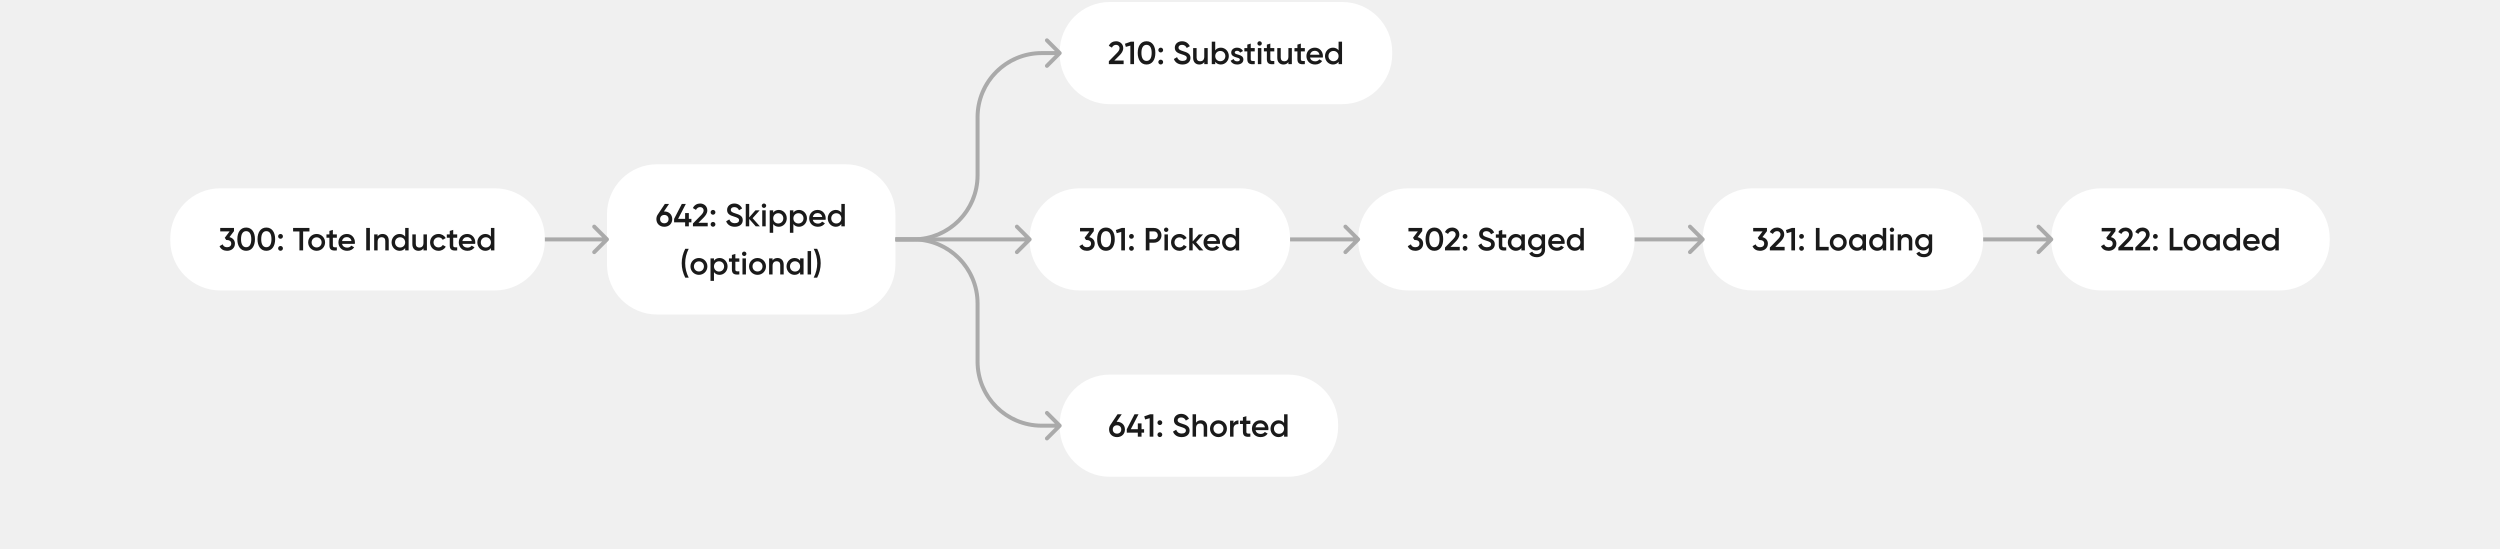
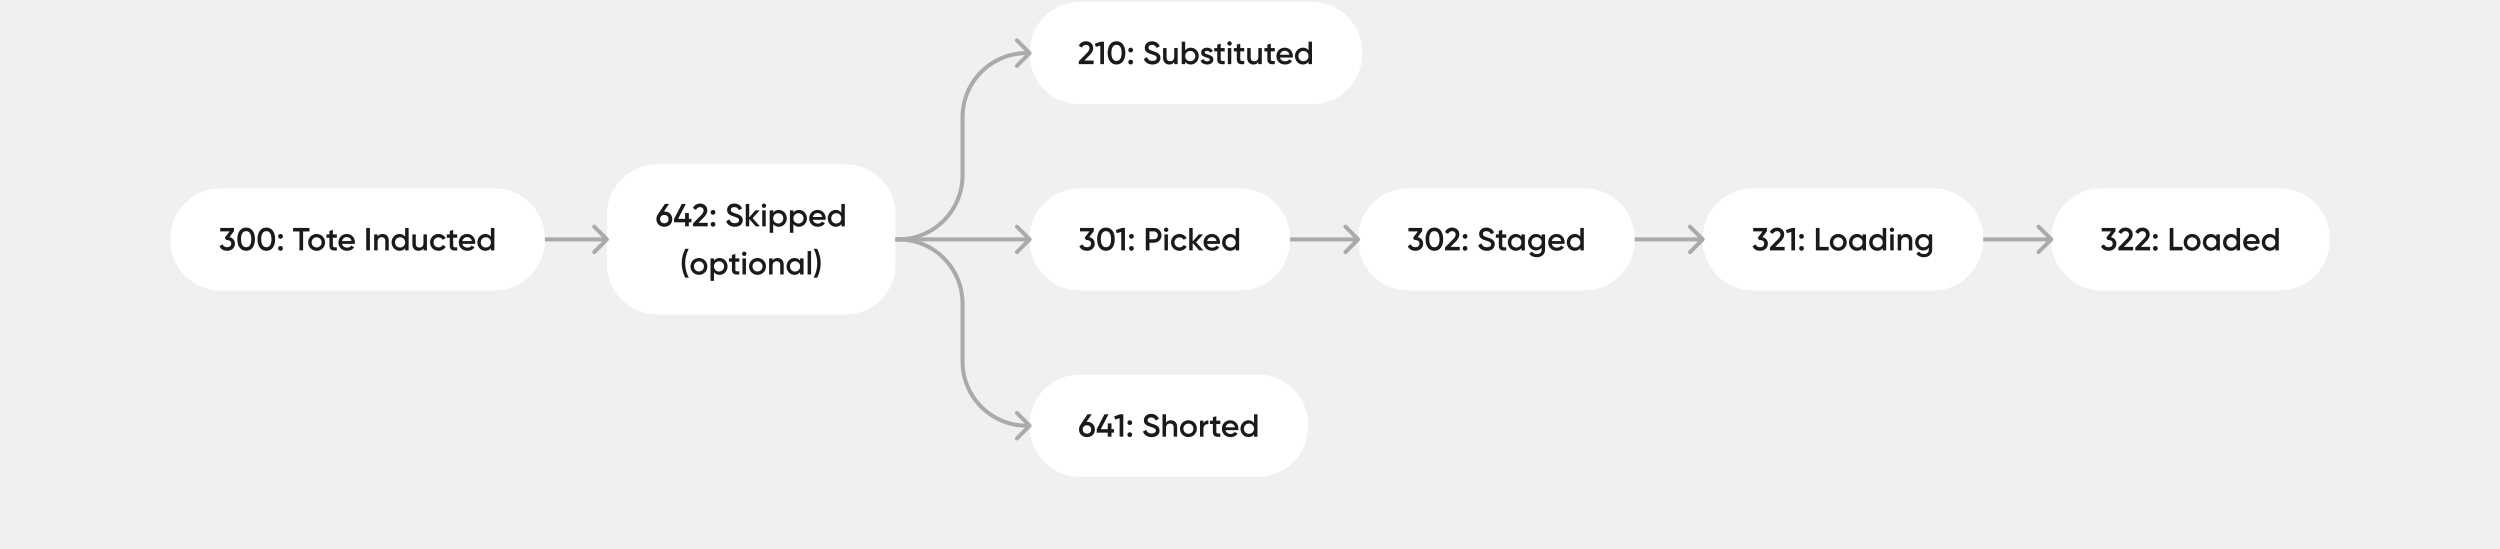
<svg xmlns="http://www.w3.org/2000/svg" width="1248" height="274" fill="none">
  <path d="M85 119c0-13.807 11.193-25 25-25h137c13.807 0 25 11.193 25 25v1c0 13.807-11.193 25-25 25H110c-13.807 0-25-11.193-25-25v-1z" fill="#fff" />
  <path d="M114.539 118.376l2.272-3.008V113.8h-6.88v1.728h4.688l-2.416 3.184.736 1.104h.416c1.264 0 2.08.672 2.08 1.792s-.816 1.808-2.08 1.808c-1.12 0-1.872-.496-2.192-1.44l-1.568.912c.624 1.568 2.112 2.32 3.76 2.32 2.064 0 3.92-1.248 3.92-3.6 0-1.744-1.2-2.864-2.736-3.232zm8.337 6.832c2.816 0 4.4-2.352 4.4-5.808s-1.584-5.808-4.4-5.808c-2.816 0-4.4 2.352-4.4 5.808s1.584 5.808 4.4 5.808zm0-1.792c-1.648 0-2.56-1.44-2.56-4.016s.912-4.016 2.56-4.016c1.664 0 2.56 1.44 2.56 4.016s-.896 4.016-2.56 4.016zm10.078 1.792c2.816 0 4.4-2.352 4.4-5.808s-1.584-5.808-4.4-5.808c-2.816 0-4.4 2.352-4.4 5.808s1.584 5.808 4.4 5.808zm0-1.792c-1.648 0-2.56-1.44-2.56-4.016s.912-4.016 2.56-4.016c1.664 0 2.56 1.44 2.56 4.016s-.896 4.016-2.56 4.016zm7.086-4.224c.656 0 1.2-.544 1.2-1.2 0-.672-.544-1.2-1.2-1.2-.672 0-1.2.528-1.2 1.2 0 .656.528 1.2 1.2 1.2zm0 6c.656 0 1.2-.544 1.2-1.2 0-.672-.544-1.2-1.2-1.2-.672 0-1.2.528-1.2 1.2 0 .656.528 1.2 1.2 1.2zm14.43-11.392h-8.16v1.76h3.168V125h1.84v-9.44h3.152v-1.76zm3.587 11.408c2.352 0 4.224-1.84 4.224-4.208 0-2.384-1.872-4.208-4.224-4.208-2.336 0-4.224 1.824-4.224 4.208 0 2.368 1.888 4.208 4.224 4.208zm0-1.68c-1.408 0-2.496-1.072-2.496-2.528s1.088-2.528 2.496-2.528 2.496 1.072 2.496 2.528-1.088 2.528-2.496 2.528zm10.095-4.864V117h-1.984v-2.24l-1.728.512V117h-1.472v1.664h1.472v3.84c0 2.08 1.056 2.816 3.712 2.496v-1.552c-1.312.064-1.984.08-1.984-.944v-3.84h1.984zm2.599 3.072h6.368c.032-.224.064-.48.064-.72 0-2.304-1.632-4.224-4.016-4.224-2.512 0-4.224 1.84-4.224 4.208 0 2.4 1.712 4.208 4.352 4.208 1.568 0 2.768-.656 3.504-1.744l-1.424-.832c-.384.56-1.104.992-2.064.992-1.28 0-2.288-.64-2.56-1.888zm-.016-1.408c.24-1.2 1.12-1.968 2.416-1.968 1.04 0 2.048.592 2.288 1.968h-4.704zm12.08-6.528V125h1.84v-11.2h-1.84zm8.174 2.992c-1.088 0-1.952.4-2.48 1.232V117h-1.728v8h1.728v-4.288c0-1.632.896-2.304 2.032-2.304 1.088 0 1.792.64 1.792 1.856V125h1.728v-4.912c0-2.08-1.28-3.296-3.072-3.296zm11.269-2.992v4.336c-.608-.832-1.552-1.344-2.8-1.344-2.176 0-3.984 1.824-3.984 4.208 0 2.368 1.808 4.208 3.984 4.208 1.248 0 2.192-.512 2.8-1.36V125h1.728v-11.2h-1.728zm-2.528 9.76c-1.44 0-2.528-1.072-2.528-2.56s1.088-2.56 2.528-2.56 2.528 1.072 2.528 2.56-1.088 2.56-2.528 2.56zm11.662-6.56v4.288c0 1.632-.896 2.304-2.032 2.304-1.088 0-1.792-.64-1.792-1.856V117h-1.728v4.912c0 2.08 1.28 3.296 3.072 3.296 1.088 0 1.952-.4 2.48-1.232V125h1.728v-8h-1.728zm7.525 8.208c1.568 0 2.928-.816 3.6-2.08l-1.488-.848c-.384.736-1.168 1.232-2.128 1.232-1.408 0-2.48-1.072-2.48-2.512s1.072-2.512 2.48-2.512c.96 0 1.744.48 2.096 1.232l1.488-.864c-.64-1.248-2-2.064-3.568-2.064-2.416 0-4.224 1.824-4.224 4.208 0 2.368 1.808 4.208 4.224 4.208zm9.313-6.544V117h-1.984v-2.24l-1.728.512V117h-1.472v1.664h1.472v3.84c0 2.08 1.056 2.816 3.712 2.496v-1.552c-1.312.064-1.984.08-1.984-.944v-3.84h1.984zm2.599 3.072h6.368c.032-.224.064-.48.064-.72 0-2.304-1.632-4.224-4.016-4.224-2.512 0-4.224 1.84-4.224 4.208 0 2.4 1.712 4.208 4.352 4.208 1.568 0 2.768-.656 3.504-1.744l-1.424-.832c-.384.56-1.104.992-2.064.992-1.28 0-2.288-.64-2.56-1.888zm-.016-1.408c.24-1.2 1.12-1.968 2.416-1.968 1.04 0 2.048.592 2.288 1.968h-4.704zm14.258-6.528v4.336c-.608-.832-1.552-1.344-2.8-1.344-2.176 0-3.984 1.824-3.984 4.208 0 2.368 1.808 4.208 3.984 4.208 1.248 0 2.192-.512 2.8-1.36V125h1.728v-11.2h-1.728zm-2.528 9.76c-1.44 0-2.528-1.072-2.528-2.56s1.088-2.56 2.528-2.56 2.528 1.072 2.528 2.56-1.088 2.56-2.528 2.56z" fill="#1A1A1A" />
-   <path d="M529 26c0-13.807 11.193-25 25-25h116c13.807 0 25 11.193 25 25v1c0 13.807-11.193 25-25 25H554c-13.807 0-25-11.193-25-25v-1z" fill="#fff" />
-   <path d="M553.543 32h7.376v-1.776h-4.64l2.528-2.528c1.072-1.088 1.904-2.256 1.904-3.648 0-2.224-1.744-3.456-3.584-3.456-1.488 0-2.896.736-3.616 2.272l1.552.912c.432-.896 1.152-1.392 2.08-1.392.96 0 1.728.608 1.728 1.728 0 .848-.624 1.664-1.424 2.464l-3.904 3.984V32zm10.968-11.2l-2.944 1.04.448 1.568 2.256-.64V32h1.84V20.8h-1.6zm7.842 11.408c2.816 0 4.4-2.352 4.4-5.808s-1.584-5.808-4.4-5.808c-2.816 0-4.4 2.352-4.4 5.808s1.584 5.808 4.4 5.808zm0-1.792c-1.648 0-2.56-1.44-2.56-4.016s.912-4.016 2.56-4.016c1.664 0 2.56 1.44 2.56 4.016s-.896 4.016-2.56 4.016zm7.086-4.224c.656 0 1.2-.544 1.2-1.2 0-.672-.544-1.2-1.2-1.2-.672 0-1.2.528-1.2 1.2 0 .656.528 1.2 1.2 1.2zm0 6c.656 0 1.2-.544 1.2-1.2 0-.672-.544-1.2-1.2-1.2-.672 0-1.2.528-1.2 1.2 0 .656.528 1.2 1.2 1.2zm10.878.016c2.336 0 3.968-1.248 3.968-3.296 0-2.224-1.872-2.8-3.728-3.392-1.632-.512-2.256-.88-2.256-1.744 0-.848.688-1.392 1.76-1.392 1.248 0 1.952.672 2.352 1.568l1.552-.896c-.704-1.488-2.064-2.464-3.904-2.464-1.888 0-3.6 1.168-3.6 3.232 0 2.112 1.696 2.752 3.44 3.28 1.664.512 2.544.848 2.544 1.84 0 .816-.624 1.472-2.08 1.472-1.52 0-2.384-.752-2.784-1.888l-1.584.928c.592 1.664 2.112 2.752 4.32 2.752zM601.166 24v4.288c0 1.632-.896 2.304-2.032 2.304-1.088 0-1.792-.64-1.792-1.856V24h-1.728v4.912c0 2.08 1.28 3.296 3.072 3.296 1.088 0 1.952-.4 2.48-1.232V32h1.728v-8h-1.728zm8.276-.208c-1.248 0-2.192.512-2.8 1.344V20.8h-1.728V32h1.728v-1.152c.608.848 1.552 1.36 2.8 1.36 2.176 0 3.984-1.84 3.984-4.208 0-2.384-1.808-4.208-3.984-4.208zm-.272 6.768c-1.44 0-2.528-1.072-2.528-2.56s1.088-2.56 2.528-2.56 2.528 1.072 2.528 2.56-1.088 2.56-2.528 2.56zm7.218-4.352c0-.576.544-.848 1.168-.848.656 0 1.216.288 1.504.912l1.456-.816c-.56-1.056-1.648-1.664-2.96-1.664-1.632 0-2.928.944-2.928 2.448 0 2.864 4.304 2.064 4.304 3.488 0 .64-.592.896-1.36.896-.88 0-1.52-.432-1.776-1.152l-1.488.864c.512 1.152 1.664 1.872 3.264 1.872 1.728 0 3.12-.864 3.12-2.464 0-2.96-4.304-2.08-4.304-3.536zm9.975-.544V24h-1.984v-2.24l-1.728.512V24h-1.472v1.664h1.472v3.84c0 2.08 1.056 2.816 3.712 2.496v-1.552c-1.312.064-1.984.08-1.984-.944v-3.84h1.984zm2.431-2.864c.608 0 1.104-.512 1.104-1.104 0-.608-.496-1.104-1.104-1.104-.608 0-1.104.496-1.104 1.104 0 .592.496 1.104 1.104 1.104zm-.864 9.2h1.728v-8h-1.728v8zm8.198-6.336V24h-1.984v-2.24l-1.728.512V24h-1.472v1.664h1.472v3.84c0 2.08 1.056 2.816 3.712 2.496v-1.552c-1.312.064-1.984.08-1.984-.944v-3.84h1.984zM643.166 24v4.288c0 1.632-.896 2.304-2.032 2.304-1.088 0-1.792-.64-1.792-1.856V24h-1.728v4.912c0 2.08 1.28 3.296 3.072 3.296 1.088 0 1.952-.4 2.48-1.232V32h1.728v-8h-1.728zm8.212 1.664V24h-1.984v-2.24l-1.728.512V24h-1.472v1.664h1.472v3.84c0 2.08 1.056 2.816 3.712 2.496v-1.552c-1.312.064-1.984.08-1.984-.944v-3.84h1.984zm2.599 3.072h6.368c.032-.224.064-.48.064-.72 0-2.304-1.632-4.224-4.016-4.224-2.512 0-4.224 1.84-4.224 4.208 0 2.4 1.712 4.208 4.352 4.208 1.568 0 2.768-.656 3.504-1.744l-1.424-.832c-.384.56-1.104.992-2.064.992-1.28 0-2.288-.64-2.56-1.888zm-.016-1.408c.24-1.2 1.12-1.968 2.416-1.968 1.04 0 2.048.592 2.288 1.968h-4.704zm14.258-6.528v4.336c-.608-.832-1.552-1.344-2.8-1.344-2.176 0-3.984 1.824-3.984 4.208 0 2.368 1.808 4.208 3.984 4.208 1.248 0 2.192-.512 2.8-1.36V32h1.728V20.8h-1.728zm-2.528 9.76c-1.44 0-2.528-1.072-2.528-2.56s1.088-2.56 2.528-2.56 2.528 1.072 2.528 2.56-1.088 2.56-2.528 2.56z" fill="#1A1A1A" />
+   <path d="M514 26c0-13.807 11.193-25 25-25h116c13.807 0 25 11.193 25 25v1c0 13.807-11.193 25-25 25H539c-13.807 0-25-11.193-25-25v-1z" fill="#fff" />
+   <path d="M538.543 32h7.376v-1.776h-4.64l2.528-2.528c1.072-1.088 1.904-2.256 1.904-3.648 0-2.224-1.744-3.456-3.584-3.456-1.488 0-2.896.736-3.616 2.272l1.552.912c.432-.896 1.152-1.392 2.08-1.392.96 0 1.728.608 1.728 1.728 0 .848-.624 1.664-1.424 2.464l-3.904 3.984V32zm10.968-11.2l-2.944 1.04.448 1.568 2.256-.64V32h1.84V20.8h-1.6zm7.842 11.408c2.816 0 4.4-2.352 4.4-5.808s-1.584-5.808-4.4-5.808c-2.816 0-4.4 2.352-4.4 5.808s1.584 5.808 4.4 5.808zm0-1.792c-1.648 0-2.56-1.44-2.56-4.016s.912-4.016 2.56-4.016c1.664 0 2.56 1.44 2.56 4.016s-.896 4.016-2.56 4.016zm7.086-4.224c.656 0 1.2-.544 1.2-1.2 0-.672-.544-1.2-1.2-1.2-.672 0-1.2.528-1.2 1.2 0 .656.528 1.2 1.2 1.2zm0 6c.656 0 1.2-.544 1.2-1.2 0-.672-.544-1.2-1.2-1.2-.672 0-1.2.528-1.2 1.2 0 .656.528 1.2 1.2 1.2zm10.878.016c2.336 0 3.968-1.248 3.968-3.296 0-2.224-1.872-2.8-3.728-3.392-1.632-.512-2.256-.88-2.256-1.744 0-.848.688-1.392 1.76-1.392 1.248 0 1.952.672 2.352 1.568l1.552-.896c-.704-1.488-2.064-2.464-3.904-2.464-1.888 0-3.6 1.168-3.6 3.232 0 2.112 1.696 2.752 3.44 3.28 1.664.512 2.544.848 2.544 1.84 0 .816-.624 1.472-2.08 1.472-1.52 0-2.384-.752-2.784-1.888l-1.584.928c.592 1.664 2.112 2.752 4.32 2.752zM586.166 24v4.288c0 1.632-.896 2.304-2.032 2.304-1.088 0-1.792-.64-1.792-1.856V24h-1.728v4.912c0 2.08 1.28 3.296 3.072 3.296 1.088 0 1.952-.4 2.48-1.232V32h1.728v-8h-1.728zm8.276-.208c-1.248 0-2.192.512-2.8 1.344V20.8h-1.728V32h1.728v-1.152c.608.848 1.552 1.36 2.8 1.36 2.176 0 3.984-1.84 3.984-4.208 0-2.384-1.808-4.208-3.984-4.208zm-.272 6.768c-1.44 0-2.528-1.072-2.528-2.56s1.088-2.56 2.528-2.56 2.528 1.072 2.528 2.56-1.088 2.56-2.528 2.56zm7.218-4.352c0-.576.544-.848 1.168-.848.656 0 1.216.288 1.504.912l1.456-.816c-.56-1.056-1.648-1.664-2.96-1.664-1.632 0-2.928.944-2.928 2.448 0 2.864 4.304 2.064 4.304 3.488 0 .64-.592.896-1.36.896-.88 0-1.52-.432-1.776-1.152l-1.488.864c.512 1.152 1.664 1.872 3.264 1.872 1.728 0 3.12-.864 3.12-2.464 0-2.96-4.304-2.08-4.304-3.536zm9.975-.544V24h-1.984v-2.24l-1.728.512V24h-1.472v1.664h1.472v3.84c0 2.08 1.056 2.816 3.712 2.496v-1.552c-1.312.064-1.984.08-1.984-.944v-3.84h1.984zm2.431-2.864c.608 0 1.104-.512 1.104-1.104 0-.608-.496-1.104-1.104-1.104-.608 0-1.104.496-1.104 1.104 0 .592.496 1.104 1.104 1.104zm-.864 9.2h1.728v-8h-1.728v8zm8.198-6.336V24h-1.984v-2.24l-1.728.512V24h-1.472v1.664h1.472v3.84c0 2.08 1.056 2.816 3.712 2.496v-1.552c-1.312.064-1.984.08-1.984-.944v-3.84h1.984zM628.166 24v4.288c0 1.632-.896 2.304-2.032 2.304-1.088 0-1.792-.64-1.792-1.856V24h-1.728v4.912c0 2.08 1.28 3.296 3.072 3.296 1.088 0 1.952-.4 2.48-1.232V32h1.728v-8h-1.728zm8.212 1.664V24h-1.984v-2.24l-1.728.512V24h-1.472v1.664h1.472v3.84c0 2.08 1.056 2.816 3.712 2.496v-1.552c-1.312.064-1.984.08-1.984-.944v-3.84h1.984zm2.599 3.072h6.368c.032-.224.064-.48.064-.72 0-2.304-1.632-4.224-4.016-4.224-2.512 0-4.224 1.84-4.224 4.208 0 2.4 1.712 4.208 4.352 4.208 1.568 0 2.768-.656 3.504-1.744l-1.424-.832c-.384.56-1.104.992-2.064.992-1.28 0-2.288-.64-2.56-1.888zm-.016-1.408c.24-1.2 1.12-1.968 2.416-1.968 1.04 0 2.048.592 2.288 1.968h-4.704zm14.258-6.528v4.336c-.608-.832-1.552-1.344-2.8-1.344-2.176 0-3.984 1.824-3.984 4.208 0 2.368 1.808 4.208 3.984 4.208 1.248 0 2.192-.512 2.8-1.36V32h1.728V20.8h-1.728zm-2.528 9.76c-1.44 0-2.528-1.072-2.528-2.56s1.088-2.56 2.528-2.56 2.528 1.072 2.528 2.56-1.088 2.56-2.528 2.56z" fill="#1A1A1A" />
  <path d="M514 119c0-13.807 11.193-25 25-25h80c13.807 0 25 11.193 25 25v1c0 13.807-11.193 25-25 25h-80c-13.807 0-25-11.193-25-25v-1z" fill="#fff" />
  <path d="M543.758 118.376l2.272-3.008V113.8h-6.88v1.728h4.688l-2.416 3.184.736 1.104h.416c1.264 0 2.08.672 2.08 1.792s-.816 1.808-2.08 1.808c-1.12 0-1.872-.496-2.192-1.44l-1.568.912c.624 1.568 2.112 2.32 3.76 2.32 2.064 0 3.92-1.248 3.92-3.6 0-1.744-1.2-2.864-2.736-3.232zm8.337 6.832c2.816 0 4.4-2.352 4.4-5.808s-1.584-5.808-4.4-5.808c-2.816 0-4.4 2.352-4.4 5.808s1.584 5.808 4.4 5.808zm0-1.792c-1.648 0-2.56-1.44-2.56-4.016s.912-4.016 2.56-4.016c1.664 0 2.56 1.44 2.56 4.016s-.896 4.016-2.56 4.016zm7.877-9.616l-2.944 1.04.448 1.568 2.256-.64V125h1.84v-11.2h-1.6zm4.849 5.392c.656 0 1.2-.544 1.2-1.2 0-.672-.544-1.2-1.2-1.2-.672 0-1.2.528-1.2 1.2 0 .656.528 1.2 1.2 1.2zm0 6c.656 0 1.2-.544 1.2-1.2 0-.672-.544-1.2-1.2-1.2-.672 0-1.2.528-1.2 1.2 0 .656.528 1.2 1.2 1.2zM576.1 113.8h-4.128V125h1.84v-3.84h2.288c2.112 0 3.712-1.616 3.712-3.68 0-2.08-1.6-3.68-3.712-3.68zm0 5.632h-2.288v-3.904h2.288c1.088 0 1.872.816 1.872 1.952 0 1.12-.784 1.952-1.872 1.952zm6.061-3.632c.608 0 1.104-.512 1.104-1.104 0-.608-.496-1.104-1.104-1.104-.608 0-1.104.496-1.104 1.104 0 .592.496 1.104 1.104 1.104zm-.864 9.2h1.728v-8h-1.728v8zm7.51.208c1.568 0 2.928-.816 3.6-2.08l-1.488-.848c-.384.736-1.168 1.232-2.128 1.232-1.408 0-2.48-1.072-2.48-2.512s1.072-2.512 2.48-2.512c.96 0 1.744.48 2.096 1.232l1.488-.864c-.64-1.248-2-2.064-3.568-2.064-2.416 0-4.224 1.824-4.224 4.208 0 2.368 1.808 4.208 4.224 4.208zm11.921-.208l-3.648-4.08 3.52-3.92h-2.112l-3.104 3.536V113.8h-1.728V125h1.728v-3.696l3.28 3.696h2.064zm1.882-3.264h6.368c.032-.224.064-.48.064-.72 0-2.304-1.632-4.224-4.016-4.224-2.512 0-4.224 1.84-4.224 4.208 0 2.4 1.712 4.208 4.352 4.208 1.568 0 2.768-.656 3.504-1.744l-1.424-.832c-.384.56-1.104.992-2.064.992-1.28 0-2.288-.64-2.56-1.888zm-.016-1.408c.24-1.2 1.12-1.968 2.416-1.968 1.04 0 2.048.592 2.288 1.968h-4.704zm14.258-6.528v4.336c-.608-.832-1.552-1.344-2.8-1.344-2.176 0-3.984 1.824-3.984 4.208 0 2.368 1.808 4.208 3.984 4.208 1.248 0 2.192-.512 2.8-1.36V125h1.728v-11.2h-1.728zm-2.528 9.76c-1.44 0-2.528-1.072-2.528-2.56s1.088-2.56 2.528-2.56 2.528 1.072 2.528 2.56-1.088 2.56-2.528 2.56z" fill="#1A1A1A" />
  <path d="M678 119c0-13.807 11.193-25 25-25h88c13.807 0 25 11.193 25 25v1c0 13.807-11.193 25-25 25h-88c-13.807 0-25-11.193-25-25v-1z" fill="#fff" />
  <path d="M707.703 118.376l2.272-3.008V113.8h-6.88v1.728h4.688l-2.416 3.184.736 1.104h.416c1.264 0 2.08.672 2.08 1.792s-.816 1.808-2.08 1.808c-1.12 0-1.872-.496-2.192-1.44l-1.568.912c.624 1.568 2.112 2.32 3.76 2.32 2.064 0 3.92-1.248 3.92-3.6 0-1.744-1.2-2.864-2.736-3.232zm8.337 6.832c2.816 0 4.4-2.352 4.4-5.808s-1.584-5.808-4.4-5.808c-2.816 0-4.4 2.352-4.4 5.808s1.584 5.808 4.4 5.808zm0-1.792c-1.648 0-2.56-1.44-2.56-4.016s.912-4.016 2.56-4.016c1.664 0 2.56 1.44 2.56 4.016s-.896 4.016-2.56 4.016zm5.3 1.584h7.376v-1.776h-4.64l2.528-2.528c1.072-1.088 1.904-2.256 1.904-3.648 0-2.224-1.744-3.456-3.584-3.456-1.488 0-2.896.736-3.616 2.272l1.552.912c.432-.896 1.152-1.392 2.08-1.392.96 0 1.728.608 1.728 1.728 0 .848-.624 1.664-1.424 2.464l-3.904 3.984V125zm10.021-5.808c.656 0 1.2-.544 1.2-1.2 0-.672-.544-1.2-1.2-1.2-.672 0-1.2.528-1.2 1.2 0 .656.528 1.2 1.2 1.2zm0 6c.656 0 1.2-.544 1.2-1.2 0-.672-.544-1.2-1.2-1.2-.672 0-1.2.528-1.2 1.2 0 .656.528 1.2 1.2 1.2zm10.878.016c2.336 0 3.968-1.248 3.968-3.296 0-2.224-1.872-2.8-3.728-3.392-1.632-.512-2.256-.88-2.256-1.744 0-.848.688-1.392 1.76-1.392 1.248 0 1.952.672 2.352 1.568l1.552-.896c-.704-1.488-2.064-2.464-3.904-2.464-1.888 0-3.6 1.168-3.6 3.232 0 2.112 1.696 2.752 3.44 3.28 1.664.512 2.544.848 2.544 1.84 0 .816-.624 1.472-2.08 1.472-1.52 0-2.384-.752-2.784-1.888l-1.584.928c.592 1.664 2.112 2.752 4.32 2.752zm9.671-6.544V117h-1.984v-2.24l-1.728.512V117h-1.472v1.664h1.472v3.84c0 2.08 1.056 2.816 3.712 2.496v-1.552c-1.312.064-1.984.08-1.984-.944v-3.84h1.984zm7.575-1.664v1.136c-.608-.832-1.552-1.344-2.8-1.344-2.176 0-3.984 1.824-3.984 4.208 0 2.368 1.808 4.208 3.984 4.208 1.248 0 2.192-.512 2.8-1.36V125h1.728v-8h-1.728zm-2.528 6.56c-1.44 0-2.528-1.072-2.528-2.56s1.088-2.56 2.528-2.56 2.528 1.072 2.528 2.56-1.088 2.56-2.528 2.56zm12.638-6.56v1.184c-.608-.864-1.552-1.392-2.784-1.392-2.256 0-4.032 1.84-4.032 4.128 0 2.288 1.776 4.128 4.032 4.128 1.232 0 2.176-.528 2.784-1.392v.976c0 1.392-.896 2.208-2.384 2.208-1.392 0-1.984-.544-2.336-1.232l-1.488.864c.672 1.28 2.032 1.936 3.792 1.936 2.096 0 4.112-1.2 4.112-3.776V117h-1.696zm-2.544 6.432c-1.456 0-2.544-1.072-2.544-2.512s1.088-2.512 2.544-2.512 2.544 1.072 2.544 2.512-1.088 2.512-2.544 2.512zm7.614-1.696h6.368c.032-.224.064-.48.064-.72 0-2.304-1.632-4.224-4.016-4.224-2.512 0-4.224 1.84-4.224 4.208 0 2.4 1.712 4.208 4.352 4.208 1.568 0 2.768-.656 3.504-1.744l-1.424-.832c-.384.56-1.104.992-2.064.992-1.28 0-2.288-.64-2.56-1.888zm-.016-1.408c.24-1.2 1.12-1.968 2.416-1.968 1.04 0 2.048.592 2.288 1.968h-4.704zm14.258-6.528v4.336c-.608-.832-1.552-1.344-2.8-1.344-2.176 0-3.984 1.824-3.984 4.208 0 2.368 1.808 4.208 3.984 4.208 1.248 0 2.192-.512 2.8-1.36V125h1.728v-11.2h-1.728zm-2.528 9.76c-1.44 0-2.528-1.072-2.528-2.56s1.088-2.56 2.528-2.56 2.528 1.072 2.528 2.56-1.088 2.56-2.528 2.56z" fill="#1A1A1A" />
  <path d="M850 119c0-13.807 11.193-25 25-25h90c13.807 0 25 11.193 25 25v1c0 13.807-11.193 25-25 25h-90c-13.807 0-25-11.193-25-25v-1z" fill="#fff" />
  <path d="M879.797 118.376l2.272-3.008V113.8h-6.88v1.728h4.688l-2.416 3.184.736 1.104h.416c1.264 0 2.08.672 2.08 1.792s-.816 1.808-2.08 1.808c-1.12 0-1.872-.496-2.192-1.44l-1.568.912c.624 1.568 2.112 2.32 3.76 2.32 2.064 0 3.92-1.248 3.92-3.6 0-1.744-1.2-2.864-2.736-3.232zm3.715 6.624h7.376v-1.776h-4.64l2.528-2.528c1.072-1.088 1.904-2.256 1.904-3.648 0-2.224-1.744-3.456-3.584-3.456-1.488 0-2.896.736-3.616 2.272l1.552.912c.432-.896 1.152-1.392 2.08-1.392.96 0 1.728.608 1.728 1.728 0 .848-.624 1.664-1.424 2.464l-3.904 3.984V125zm10.968-11.2l-2.944 1.04.448 1.568 2.256-.64V125h1.84v-11.2h-1.6zm4.849 5.392c.656 0 1.2-.544 1.2-1.2 0-.672-.544-1.2-1.2-1.2-.672 0-1.2.528-1.2 1.2 0 .656.528 1.2 1.2 1.2zm0 6c.656 0 1.2-.544 1.2-1.2 0-.672-.544-1.2-1.2-1.2-.672 0-1.2.528-1.2 1.2 0 .656.528 1.2 1.2 1.2zm8.99-1.952v-9.44h-1.84V125h6.4v-1.76h-4.56zm9.34 1.968c2.352 0 4.224-1.84 4.224-4.208 0-2.384-1.872-4.208-4.224-4.208-2.336 0-4.224 1.824-4.224 4.208 0 2.368 1.888 4.208 4.224 4.208zm0-1.68c-1.408 0-2.496-1.072-2.496-2.528s1.088-2.528 2.496-2.528 2.496 1.072 2.496 2.528-1.088 2.528-2.496 2.528zM929.782 117v1.136c-.608-.832-1.552-1.344-2.8-1.344-2.176 0-3.984 1.824-3.984 4.208 0 2.368 1.808 4.208 3.984 4.208 1.248 0 2.192-.512 2.8-1.36V125h1.728v-8h-1.728zm-2.528 6.56c-1.44 0-2.528-1.072-2.528-2.56s1.088-2.56 2.528-2.56 2.528 1.072 2.528 2.56-1.088 2.56-2.528 2.56zm12.606-9.76v4.336c-.608-.832-1.552-1.344-2.8-1.344-2.176 0-3.984 1.824-3.984 4.208 0 2.368 1.808 4.208 3.984 4.208 1.248 0 2.192-.512 2.8-1.36V125h1.728v-11.2h-1.728zm-2.528 9.76c-1.44 0-2.528-1.072-2.528-2.56s1.088-2.56 2.528-2.56 2.528 1.072 2.528 2.56-1.088 2.56-2.528 2.56zm7.134-7.76c.608 0 1.104-.512 1.104-1.104 0-.608-.496-1.104-1.104-1.104-.608 0-1.104.496-1.104 1.104 0 .592.496 1.104 1.104 1.104zm-.864 9.2h1.728v-8h-1.728v8zm7.942-8.208c-1.088 0-1.952.4-2.48 1.232V117h-1.728v8h1.728v-4.288c0-1.632.896-2.304 2.032-2.304 1.088 0 1.792.64 1.792 1.856V125h1.728v-4.912c0-2.08-1.28-3.296-3.072-3.296zm11.301.208v1.184c-.608-.864-1.552-1.392-2.784-1.392-2.256 0-4.032 1.84-4.032 4.128 0 2.288 1.776 4.128 4.032 4.128 1.232 0 2.176-.528 2.784-1.392v.976c0 1.392-.896 2.208-2.384 2.208-1.392 0-1.984-.544-2.336-1.232l-1.488.864c.672 1.28 2.032 1.936 3.792 1.936 2.096 0 4.112-1.2 4.112-3.776V117h-1.696zm-2.544 6.432c-1.456 0-2.544-1.072-2.544-2.512s1.088-2.512 2.544-2.512 2.544 1.072 2.544 2.512-1.088 2.512-2.544 2.512z" fill="#1A1A1A" />
  <path d="M1024 119c0-13.807 11.19-25 25-25h89c13.81 0 25 11.193 25 25v1c0 13.807-11.19 25-25 25h-89c-13.81 0-25-11.193-25-25v-1z" fill="#fff" />
  <path d="M1053.77 118.376l2.27-3.008V113.8h-6.88v1.728h4.69l-2.42 3.184.74 1.104h.41c1.27 0 2.08.672 2.08 1.792s-.81 1.808-2.08 1.808c-1.12 0-1.87-.496-2.19-1.44l-1.57.912c.63 1.568 2.11 2.32 3.76 2.32 2.07 0 3.92-1.248 3.92-3.6 0-1.744-1.2-2.864-2.73-3.232zm3.71 6.624h7.38v-1.776h-4.64l2.52-2.528c1.08-1.088 1.91-2.256 1.91-3.648 0-2.224-1.75-3.456-3.59-3.456-1.48 0-2.89.736-3.61 2.272l1.55.912c.43-.896 1.15-1.392 2.08-1.392.96 0 1.73.608 1.73 1.728 0 .848-.63 1.664-1.43 2.464l-3.9 3.984V125zm8.47 0h7.38v-1.776h-4.64l2.52-2.528c1.08-1.088 1.91-2.256 1.91-3.648 0-2.224-1.75-3.456-3.59-3.456-1.48 0-2.89.736-3.61 2.272l1.55.912c.43-.896 1.15-1.392 2.08-1.392.96 0 1.73.608 1.73 1.728 0 .848-.63 1.664-1.43 2.464l-3.9 3.984V125zm10.02-5.808c.66 0 1.2-.544 1.2-1.2 0-.672-.54-1.2-1.2-1.2-.67 0-1.2.528-1.2 1.2 0 .656.53 1.2 1.2 1.2zm0 6c.66 0 1.2-.544 1.2-1.2 0-.672-.54-1.2-1.2-1.2-.67 0-1.2.528-1.2 1.2 0 .656.53 1.2 1.2 1.2zm8.99-1.952v-9.44h-1.84V125h6.4v-1.76h-4.56zm9.34 1.968c2.35 0 4.22-1.84 4.22-4.208 0-2.384-1.87-4.208-4.22-4.208-2.34 0-4.22 1.824-4.22 4.208 0 2.368 1.88 4.208 4.22 4.208zm0-1.68c-1.41 0-2.5-1.072-2.5-2.528s1.09-2.528 2.5-2.528 2.5 1.072 2.5 2.528-1.09 2.528-2.5 2.528zm12.12-6.528v1.136c-.61-.832-1.55-1.344-2.8-1.344-2.17 0-3.98 1.824-3.98 4.208 0 2.368 1.81 4.208 3.98 4.208 1.25 0 2.19-.512 2.8-1.36V125h1.73v-8h-1.73zm-2.53 6.56c-1.44 0-2.52-1.072-2.52-2.56s1.08-2.56 2.52-2.56 2.53 1.072 2.53 2.56-1.09 2.56-2.53 2.56zm12.61-9.76v4.336c-.61-.832-1.55-1.344-2.8-1.344-2.18 0-3.98 1.824-3.98 4.208 0 2.368 1.8 4.208 3.98 4.208 1.25 0 2.19-.512 2.8-1.36V125h1.73v-11.2h-1.73zm-2.53 9.76c-1.44 0-2.53-1.072-2.53-2.56s1.09-2.56 2.53-2.56c1.44 0 2.53 1.072 2.53 2.56s-1.09 2.56-2.53 2.56zm7.63-1.824h6.37c.03-.224.06-.48.06-.72 0-2.304-1.63-4.224-4.01-4.224-2.51 0-4.23 1.84-4.23 4.208 0 2.4 1.72 4.208 4.36 4.208 1.56 0 2.76-.656 3.5-1.744l-1.42-.832c-.39.56-1.11.992-2.07.992-1.28 0-2.29-.64-2.56-1.888zm-.01-1.408c.24-1.2 1.12-1.968 2.41-1.968 1.04 0 2.05.592 2.29 1.968h-4.7zm14.25-6.528v4.336c-.6-.832-1.55-1.344-2.8-1.344-2.17 0-3.98 1.824-3.98 4.208 0 2.368 1.81 4.208 3.98 4.208 1.25 0 2.2-.512 2.8-1.36V125h1.73v-11.2h-1.73zm-2.52 9.76c-1.44 0-2.53-1.072-2.53-2.56s1.09-2.56 2.53-2.56c1.44 0 2.52 1.072 2.52 2.56s-1.08 2.56-2.52 2.56z" fill="#1A1A1A" />
-   <path d="M529 212c0-13.807 11.193-25 25-25h89c13.807 0 25 11.193 25 25v1c0 13.807-11.193 25-25 25h-89c-13.807 0-25-11.193-25-25v-1z" fill="#fff" />
-   <path d="M557.618 210.56h-.208l2.56-3.76h-2.096l-3.552 5.328c-.432.624-.672 1.392-.672 2.256 0 2.256 1.632 3.824 3.968 3.824 2.32 0 3.952-1.568 3.952-3.824s-1.632-3.824-3.952-3.824zm0 5.904c-1.232 0-2.128-.8-2.128-2.08s.896-2.08 2.128-2.08c1.216 0 2.112.8 2.112 2.08 0 1.264-.896 2.08-2.112 2.08zm13.515-2.192h-1.28v-2.912h-1.856v2.912h-3.504l3.856-7.472h-2l-3.856 7.472v1.712h5.504V218h1.856v-2.016h1.28v-1.712zm3.019-7.472l-2.944 1.04.448 1.568 2.256-.64V218h1.84v-11.2h-1.6zm4.849 5.392c.656 0 1.2-.544 1.2-1.2 0-.672-.544-1.2-1.2-1.2-.672 0-1.2.528-1.2 1.2 0 .656.528 1.2 1.2 1.2zm0 6c.656 0 1.2-.544 1.2-1.2 0-.672-.544-1.2-1.2-1.2-.672 0-1.2.528-1.2 1.2 0 .656.528 1.2 1.2 1.2zm10.878.016c2.336 0 3.968-1.248 3.968-3.296 0-2.224-1.872-2.8-3.728-3.392-1.632-.512-2.256-.88-2.256-1.744 0-.848.688-1.392 1.76-1.392 1.248 0 1.952.672 2.352 1.568l1.552-.896c-.704-1.488-2.064-2.464-3.904-2.464-1.888 0-3.6 1.168-3.6 3.232 0 2.112 1.696 2.752 3.44 3.28 1.664.512 2.544.848 2.544 1.84 0 .816-.624 1.472-2.08 1.472-1.52 0-2.384-.752-2.784-1.888l-1.584.928c.592 1.664 2.112 2.752 4.32 2.752zm9.665-8.416c-1.088 0-1.952.4-2.48 1.232V206.8h-1.728V218h1.728v-4.288c0-1.632.896-2.304 2.032-2.304 1.088 0 1.792.64 1.792 1.856V218h1.728v-4.912c0-2.08-1.28-3.296-3.072-3.296zm8.709 8.416c2.352 0 4.224-1.84 4.224-4.208 0-2.384-1.872-4.208-4.224-4.208-2.336 0-4.224 1.824-4.224 4.208 0 2.368 1.888 4.208 4.224 4.208zm0-1.68c-1.408 0-2.496-1.072-2.496-2.528s1.088-2.528 2.496-2.528 2.496 1.072 2.496 2.528-1.088 2.528-2.496 2.528zm7.514-5.184V210h-1.728v8h1.728v-4.032c0-1.792 1.328-2.32 2.464-2.24v-1.872c-1.008 0-1.984.4-2.464 1.488zm8.408.32V210h-1.984v-2.24l-1.728.512V210h-1.472v1.664h1.472v3.84c0 2.08 1.056 2.816 3.712 2.496v-1.552c-1.312.064-1.984.08-1.984-.944v-3.84h1.984zm2.599 3.072h6.368c.032-.224.064-.48.064-.72 0-2.304-1.632-4.224-4.016-4.224-2.512 0-4.224 1.84-4.224 4.208 0 2.4 1.712 4.208 4.352 4.208 1.568 0 2.768-.656 3.504-1.744l-1.424-.832c-.384.56-1.104.992-2.064.992-1.28 0-2.288-.64-2.56-1.888zm-.016-1.408c.24-1.2 1.12-1.968 2.416-1.968 1.04 0 2.048.592 2.288 1.968h-4.704zm14.258-6.528v4.336c-.608-.832-1.552-1.344-2.8-1.344-2.176 0-3.984 1.824-3.984 4.208 0 2.368 1.808 4.208 3.984 4.208 1.248 0 2.192-.512 2.8-1.36V218h1.728v-11.2h-1.728zm-2.528 9.76c-1.44 0-2.528-1.072-2.528-2.56s1.088-2.56 2.528-2.56 2.528 1.072 2.528 2.56-1.088 2.56-2.528 2.56z" fill="#1A1A1A" />
+   <path d="M514 212c0-13.807 11.193-25 25-25h89c13.807 0 25 11.193 25 25v1c0 13.807-11.193 25-25 25h-89c-13.807 0-25-11.193-25-25v-1z" fill="#fff" />
+   <path d="M542.618 210.56h-.208l2.56-3.76h-2.096l-3.552 5.328c-.432.624-.672 1.392-.672 2.256 0 2.256 1.632 3.824 3.968 3.824 2.32 0 3.952-1.568 3.952-3.824s-1.632-3.824-3.952-3.824zm0 5.904c-1.232 0-2.128-.8-2.128-2.08s.896-2.08 2.128-2.08c1.216 0 2.112.8 2.112 2.08 0 1.264-.896 2.08-2.112 2.08zm13.515-2.192h-1.28v-2.912h-1.856v2.912h-3.504l3.856-7.472h-2l-3.856 7.472v1.712h5.504V218h1.856v-2.016h1.28v-1.712zm3.019-7.472l-2.944 1.04.448 1.568 2.256-.64V218h1.84v-11.2h-1.6zm4.849 5.392c.656 0 1.2-.544 1.2-1.2 0-.672-.544-1.2-1.2-1.2-.672 0-1.2.528-1.2 1.2 0 .656.528 1.2 1.2 1.2zm0 6c.656 0 1.2-.544 1.2-1.2 0-.672-.544-1.2-1.2-1.2-.672 0-1.2.528-1.2 1.2 0 .656.528 1.2 1.2 1.2zm10.878.016c2.336 0 3.968-1.248 3.968-3.296 0-2.224-1.872-2.8-3.728-3.392-1.632-.512-2.256-.88-2.256-1.744 0-.848.688-1.392 1.76-1.392 1.248 0 1.952.672 2.352 1.568l1.552-.896c-.704-1.488-2.064-2.464-3.904-2.464-1.888 0-3.6 1.168-3.6 3.232 0 2.112 1.696 2.752 3.44 3.28 1.664.512 2.544.848 2.544 1.84 0 .816-.624 1.472-2.08 1.472-1.52 0-2.384-.752-2.784-1.888l-1.584.928c.592 1.664 2.112 2.752 4.32 2.752zm9.665-8.416c-1.088 0-1.952.4-2.48 1.232V206.8h-1.728V218h1.728v-4.288c0-1.632.896-2.304 2.032-2.304 1.088 0 1.792.64 1.792 1.856V218h1.728v-4.912c0-2.08-1.28-3.296-3.072-3.296zm8.709 8.416c2.352 0 4.224-1.84 4.224-4.208 0-2.384-1.872-4.208-4.224-4.208-2.336 0-4.224 1.824-4.224 4.208 0 2.368 1.888 4.208 4.224 4.208zm0-1.68c-1.408 0-2.496-1.072-2.496-2.528s1.088-2.528 2.496-2.528 2.496 1.072 2.496 2.528-1.088 2.528-2.496 2.528zm7.514-5.184V210h-1.728v8h1.728v-4.032c0-1.792 1.328-2.32 2.464-2.24v-1.872c-1.008 0-1.984.4-2.464 1.488zm8.408.32V210h-1.984v-2.24l-1.728.512V210h-1.472v1.664h1.472v3.84c0 2.08 1.056 2.816 3.712 2.496v-1.552c-1.312.064-1.984.08-1.984-.944v-3.84h1.984zm2.599 3.072h6.368c.032-.224.064-.48.064-.72 0-2.304-1.632-4.224-4.016-4.224-2.512 0-4.224 1.84-4.224 4.208 0 2.4 1.712 4.208 4.352 4.208 1.568 0 2.768-.656 3.504-1.744l-1.424-.832c-.384.56-1.104.992-2.064.992-1.28 0-2.288-.64-2.56-1.888zm-.016-1.408c.24-1.2 1.12-1.968 2.416-1.968 1.04 0 2.048.592 2.288 1.968h-4.704zm14.258-6.528v4.336c-.608-.832-1.552-1.344-2.8-1.344-2.176 0-3.984 1.824-3.984 4.208 0 2.368 1.808 4.208 3.984 4.208 1.248 0 2.192-.512 2.8-1.36V218h1.728v-11.2h-1.728zm-2.528 9.76c-1.44 0-2.528-1.072-2.528-2.56s1.088-2.56 2.528-2.56 2.528 1.072 2.528 2.56-1.088 2.56-2.528 2.56z" fill="#1A1A1A" />
  <path d="M303 107c0-13.807 11.193-25 25-25h94c13.807 0 25 11.193 25 25v25c0 13.807-11.193 25-25 25h-94c-13.807 0-25-11.193-25-25v-25z" fill="#fff" />
  <path d="M331.634 105.56h-.208l2.56-3.76h-2.096l-3.552 5.328c-.432.624-.672 1.392-.672 2.256 0 2.256 1.632 3.824 3.968 3.824 2.32 0 3.952-1.568 3.952-3.824s-1.632-3.824-3.952-3.824zm0 5.904c-1.232 0-2.128-.8-2.128-2.08s.896-2.08 2.128-2.08c1.216 0 2.112.8 2.112 2.08 0 1.264-.896 2.08-2.112 2.08zm13.515-2.192h-1.28v-2.912h-1.856v2.912h-3.504l3.856-7.472h-2l-3.856 7.472v1.712h5.504V113h1.856v-2.016h1.28v-1.712zm.769 3.728h7.376v-1.776h-4.64l2.528-2.528c1.072-1.088 1.904-2.256 1.904-3.648 0-2.224-1.744-3.456-3.584-3.456-1.488 0-2.896.736-3.616 2.272l1.552.912c.432-.896 1.152-1.392 2.08-1.392.96 0 1.728.608 1.728 1.728 0 .848-.624 1.664-1.424 2.464l-3.904 3.984V113zm10.021-5.808c.656 0 1.2-.544 1.2-1.2 0-.672-.544-1.2-1.2-1.2-.672 0-1.2.528-1.2 1.2 0 .656.528 1.2 1.2 1.2zm0 6c.656 0 1.2-.544 1.2-1.2 0-.672-.544-1.2-1.2-1.2-.672 0-1.2.528-1.2 1.2 0 .656.528 1.2 1.2 1.2zm10.878.016c2.336 0 3.968-1.248 3.968-3.296 0-2.224-1.872-2.8-3.728-3.392-1.632-.512-2.256-.88-2.256-1.744 0-.848.688-1.392 1.76-1.392 1.248 0 1.952.672 2.352 1.568l1.552-.896c-.704-1.488-2.064-2.464-3.904-2.464-1.888 0-3.6 1.168-3.6 3.232 0 2.112 1.696 2.752 3.44 3.28 1.664.512 2.544.848 2.544 1.84 0 .816-.624 1.472-2.08 1.472-1.52 0-2.384-.752-2.784-1.888l-1.584.928c.592 1.664 2.112 2.752 4.32 2.752zm12.529-.208l-3.648-4.08 3.52-3.92h-2.112l-3.104 3.536V101.8h-1.728V113h1.728v-3.696l3.28 3.696h2.064zm2.026-9.2c.608 0 1.104-.512 1.104-1.104 0-.608-.496-1.104-1.104-1.104-.608 0-1.104.496-1.104 1.104 0 .592.496 1.104 1.104 1.104zm-.864 9.2h1.728v-8h-1.728v8zm8.262-8.208c-1.248 0-2.192.512-2.8 1.36V105h-1.728v11.2h1.728v-4.336c.608.832 1.552 1.344 2.8 1.344 2.176 0 3.984-1.824 3.984-4.208 0-2.368-1.808-4.208-3.984-4.208zm-.272 6.768c-1.44 0-2.528-1.072-2.528-2.56s1.088-2.56 2.528-2.56 2.528 1.072 2.528 2.56-1.088 2.56-2.528 2.56zm10.351-6.768c-1.248 0-2.192.512-2.8 1.36V105h-1.728v11.2h1.728v-4.336c.608.832 1.552 1.344 2.8 1.344 2.176 0 3.984-1.824 3.984-4.208 0-2.368-1.808-4.208-3.984-4.208zm-.272 6.768c-1.44 0-2.528-1.072-2.528-2.56s1.088-2.56 2.528-2.56 2.528 1.072 2.528 2.56-1.088 2.56-2.528 2.56zm7.182-1.824h6.368c.032-.224.064-.48.064-.72 0-2.304-1.632-4.224-4.016-4.224-2.512 0-4.224 1.84-4.224 4.208 0 2.4 1.712 4.208 4.352 4.208 1.568 0 2.768-.656 3.504-1.744l-1.424-.832c-.384.56-1.104.992-2.064.992-1.28 0-2.288-.64-2.56-1.888zm-.016-1.408c.24-1.2 1.12-1.968 2.416-1.968 1.04 0 2.048.592 2.288 1.968h-4.704zM420 101.8v4.336c-.608-.832-1.552-1.344-2.8-1.344-2.176 0-3.984 1.824-3.984 4.208 0 2.368 1.808 4.208 3.984 4.208 1.248 0 2.192-.512 2.8-1.36V113h1.728v-11.2H420zm-2.528 9.76c-1.44 0-2.528-1.072-2.528-2.56s1.088-2.56 2.528-2.56S420 107.512 420 109s-1.088 2.56-2.528 2.56zM342.07 138.6h1.728c-1.12-2.24-1.76-4.64-1.76-7.2 0-2.56.64-4.96 1.76-7.2h-1.728c-1.12 2.24-1.76 4.64-1.76 7.2 0 2.56.64 4.96 1.76 7.2zm6.831-1.392c2.352 0 4.224-1.84 4.224-4.208 0-2.384-1.872-4.208-4.224-4.208-2.336 0-4.224 1.824-4.224 4.208 0 2.368 1.888 4.208 4.224 4.208zm0-1.68c-1.408 0-2.496-1.072-2.496-2.528s1.088-2.528 2.496-2.528 2.496 1.072 2.496 2.528-1.088 2.528-2.496 2.528zm10.315-6.736c-1.248 0-2.192.512-2.8 1.36V129h-1.728v11.2h1.728v-4.336c.608.832 1.552 1.344 2.8 1.344 2.176 0 3.984-1.824 3.984-4.208 0-2.368-1.808-4.208-3.984-4.208zm-.272 6.768c-1.44 0-2.528-1.072-2.528-2.56s1.088-2.56 2.528-2.56 2.528 1.072 2.528 2.56-1.088 2.56-2.528 2.56zm10.13-4.896V129h-1.984v-2.24l-1.728.512V129h-1.472v1.664h1.472v3.84c0 2.08 1.056 2.816 3.712 2.496v-1.552c-1.312.064-1.984.08-1.984-.944v-3.84h1.984zm2.431-2.864c.608 0 1.104-.512 1.104-1.104 0-.608-.496-1.104-1.104-1.104-.608 0-1.104.496-1.104 1.104 0 .592.496 1.104 1.104 1.104zm-.864 9.2h1.728v-8h-1.728v8zm7.51.208c2.352 0 4.224-1.84 4.224-4.208 0-2.384-1.872-4.208-4.224-4.208-2.336 0-4.224 1.824-4.224 4.208 0 2.368 1.888 4.208 4.224 4.208zm0-1.68c-1.408 0-2.496-1.072-2.496-2.528s1.088-2.528 2.496-2.528 2.496 1.072 2.496 2.528-1.088 2.528-2.496 2.528zm9.995-6.736c-1.088 0-1.952.4-2.48 1.232V129h-1.728v8h1.728v-4.288c0-1.632.896-2.304 2.032-2.304 1.088 0 1.792.64 1.792 1.856V137h1.728v-4.912c0-2.08-1.28-3.296-3.072-3.296zm11.268.208v1.136c-.608-.832-1.552-1.344-2.8-1.344-2.176 0-3.984 1.824-3.984 4.208 0 2.368 1.808 4.208 3.984 4.208 1.248 0 2.192-.512 2.8-1.36V137h1.728v-8h-1.728zm-2.528 6.56c-1.44 0-2.528-1.072-2.528-2.56s1.088-2.56 2.528-2.56 2.528 1.072 2.528 2.56-1.088 2.56-2.528 2.56zm6.27 1.44h1.728v-11.68h-1.728V137zm4.775 1.6c1.12-2.24 1.76-4.64 1.76-7.2 0-2.56-.64-4.96-1.76-7.2h-1.728c1.12 2.24 1.76 4.64 1.76 7.2 0 2.56-.64 4.96-1.76 7.2h1.728z" fill="#1A1A1A" />
-   <path d="M529.707 213.207a.999.999 0 000-1.414l-6.364-6.364a.999.999 0 10-1.414 1.414l5.657 5.657-5.657 5.657a.999.999 0 101.414 1.414l6.364-6.364zM447 120.5h9v-2h-9v2zm40 31v29h2v-29h-2zm33 62h9v-2h-9v2zm-33-33c0 18.225 14.775 33 33 33v-2c-17.121 0-31-13.879-31-31h-2zm-31-60c17.121 0 31 13.879 31 31h2c0-18.225-14.775-33-33-33v2z" fill="#AAA" />
-   <path d="M529.707 27.207a1 1 0 000-1.414l-6.364-6.364a1 1 0 10-1.414 1.414l5.657 5.657-5.657 5.657a1 1 0 101.414 1.414l6.364-6.364zM447 120.5h9v-2h-9v2zm42-33v-29h-2v29h2zm31-60h9v-2h-9v2zm-31 31c0-17.12 13.879-31 31-31v-2c-18.225 0-33 14.775-33 33h2zm-33 62c18.225 0 33-14.775 33-33h-2c0 17.121-13.879 31-31 31v2zm-152.293-.293a.999.999 0 000-1.414l-6.364-6.364a.999.999 0 10-1.414 1.414l5.657 5.657-5.657 5.657a.999.999 0 101.414 1.414l6.364-6.364zM272 120.5h31v-2h-31v2z" fill="#AAA" />
-   <path d="M514.707 120.207a.999.999 0 000-1.414l-6.364-6.364a.999.999 0 10-1.414 1.414l5.657 5.657-5.657 5.657a.999.999 0 101.414 1.414l6.364-6.364zM447 120.5h67v-2h-67v2zm231.707-.293a.999.999 0 000-1.414l-6.364-6.364a.999.999 0 10-1.414 1.414l5.657 5.657-5.657 5.657a.999.999 0 101.414 1.414l6.364-6.364zM644 120.5h34v-2h-34v2zm206.707-.293a.999.999 0 000-1.414l-6.364-6.364a.999.999 0 10-1.414 1.414l5.657 5.657-5.657 5.657a.999.999 0 101.414 1.414l6.364-6.364zM816 120.5h34v-2h-34v2zm208.71-.293a1 1 0 000-1.414l-6.37-6.364a.994.994 0 00-1.41 0 1 1 0 000 1.414l5.66 5.657-5.66 5.657a1 1 0 000 1.414.994.994 0 001.41 0l6.37-6.364zM990 120.5h34v-2h-34v2z" fill="#AAA" />
+   <path d="M303.707 120.207a.999.999 0 000-1.414l-6.364-6.364a.999.999 0 10-1.414 1.414l5.657 5.657-5.657 5.657a.999.999 0 101.414 1.414l6.364-6.364zM272 120.5h31v-2h-31v2zm242.707-.293a.999.999 0 000-1.414l-6.364-6.364a.999.999 0 10-1.414 1.414l5.657 5.657-5.657 5.657a.999.999 0 101.414 1.414l6.364-6.364zM447 120.5h67v-2h-67v2zm231.707-.293a.999.999 0 000-1.414l-6.364-6.364a.999.999 0 10-1.414 1.414l5.657 5.657-5.657 5.657a.999.999 0 101.414 1.414l6.364-6.364zM644 120.5h34v-2h-34v2zm206.707-.293a.999.999 0 000-1.414l-6.364-6.364a.999.999 0 10-1.414 1.414l5.657 5.657-5.657 5.657a.999.999 0 101.414 1.414l6.364-6.364zM816 120.5h34v-2h-34v2zm208.71-.293a1 1 0 000-1.414l-6.37-6.364a.994.994 0 00-1.41 0 1 1 0 000 1.414l5.66 5.657-5.66 5.657a1 1 0 000 1.414.994.994 0 001.41 0l6.37-6.364zM990 120.5h34v-2h-34v2z" fill="#AAA" />
+   <path d="M514.707 27.207a1 1 0 000-1.414l-6.364-6.364a1 1 0 10-1.414 1.414l5.657 5.657-5.657 5.657a1 1 0 101.414 1.414l6.364-6.364zM447 120.5h1.5v-2H447v2zm34.5-33v-29h-2v29h2zm31-60h1.5v-2h-1.5v2zm-31 31c0-17.12 13.879-31 31-31v-2c-18.225 0-33 14.775-33 33h2zm-33 62c18.225 0 33-14.775 33-33h-2c0 17.121-13.879 31-31 31v2z" fill="#AAA" />
+   <path d="M514.707 213.207a.999.999 0 000-1.414l-6.364-6.364a.999.999 0 10-1.414 1.414l5.657 5.657-5.657 5.657a.999.999 0 101.414 1.414l6.364-6.364zM447 120.5h1.5v-2H447v2zm32.5 31v29h2v-29h-2zm33 62h1.5v-2h-1.5v2zm-33-33c0 18.225 14.775 33 33 33v-2c-17.121 0-31-13.879-31-31h-2zm-31-60c17.121 0 31 13.879 31 31h2c0-18.225-14.775-33-33-33v2z" fill="#AAA" />
</svg>
